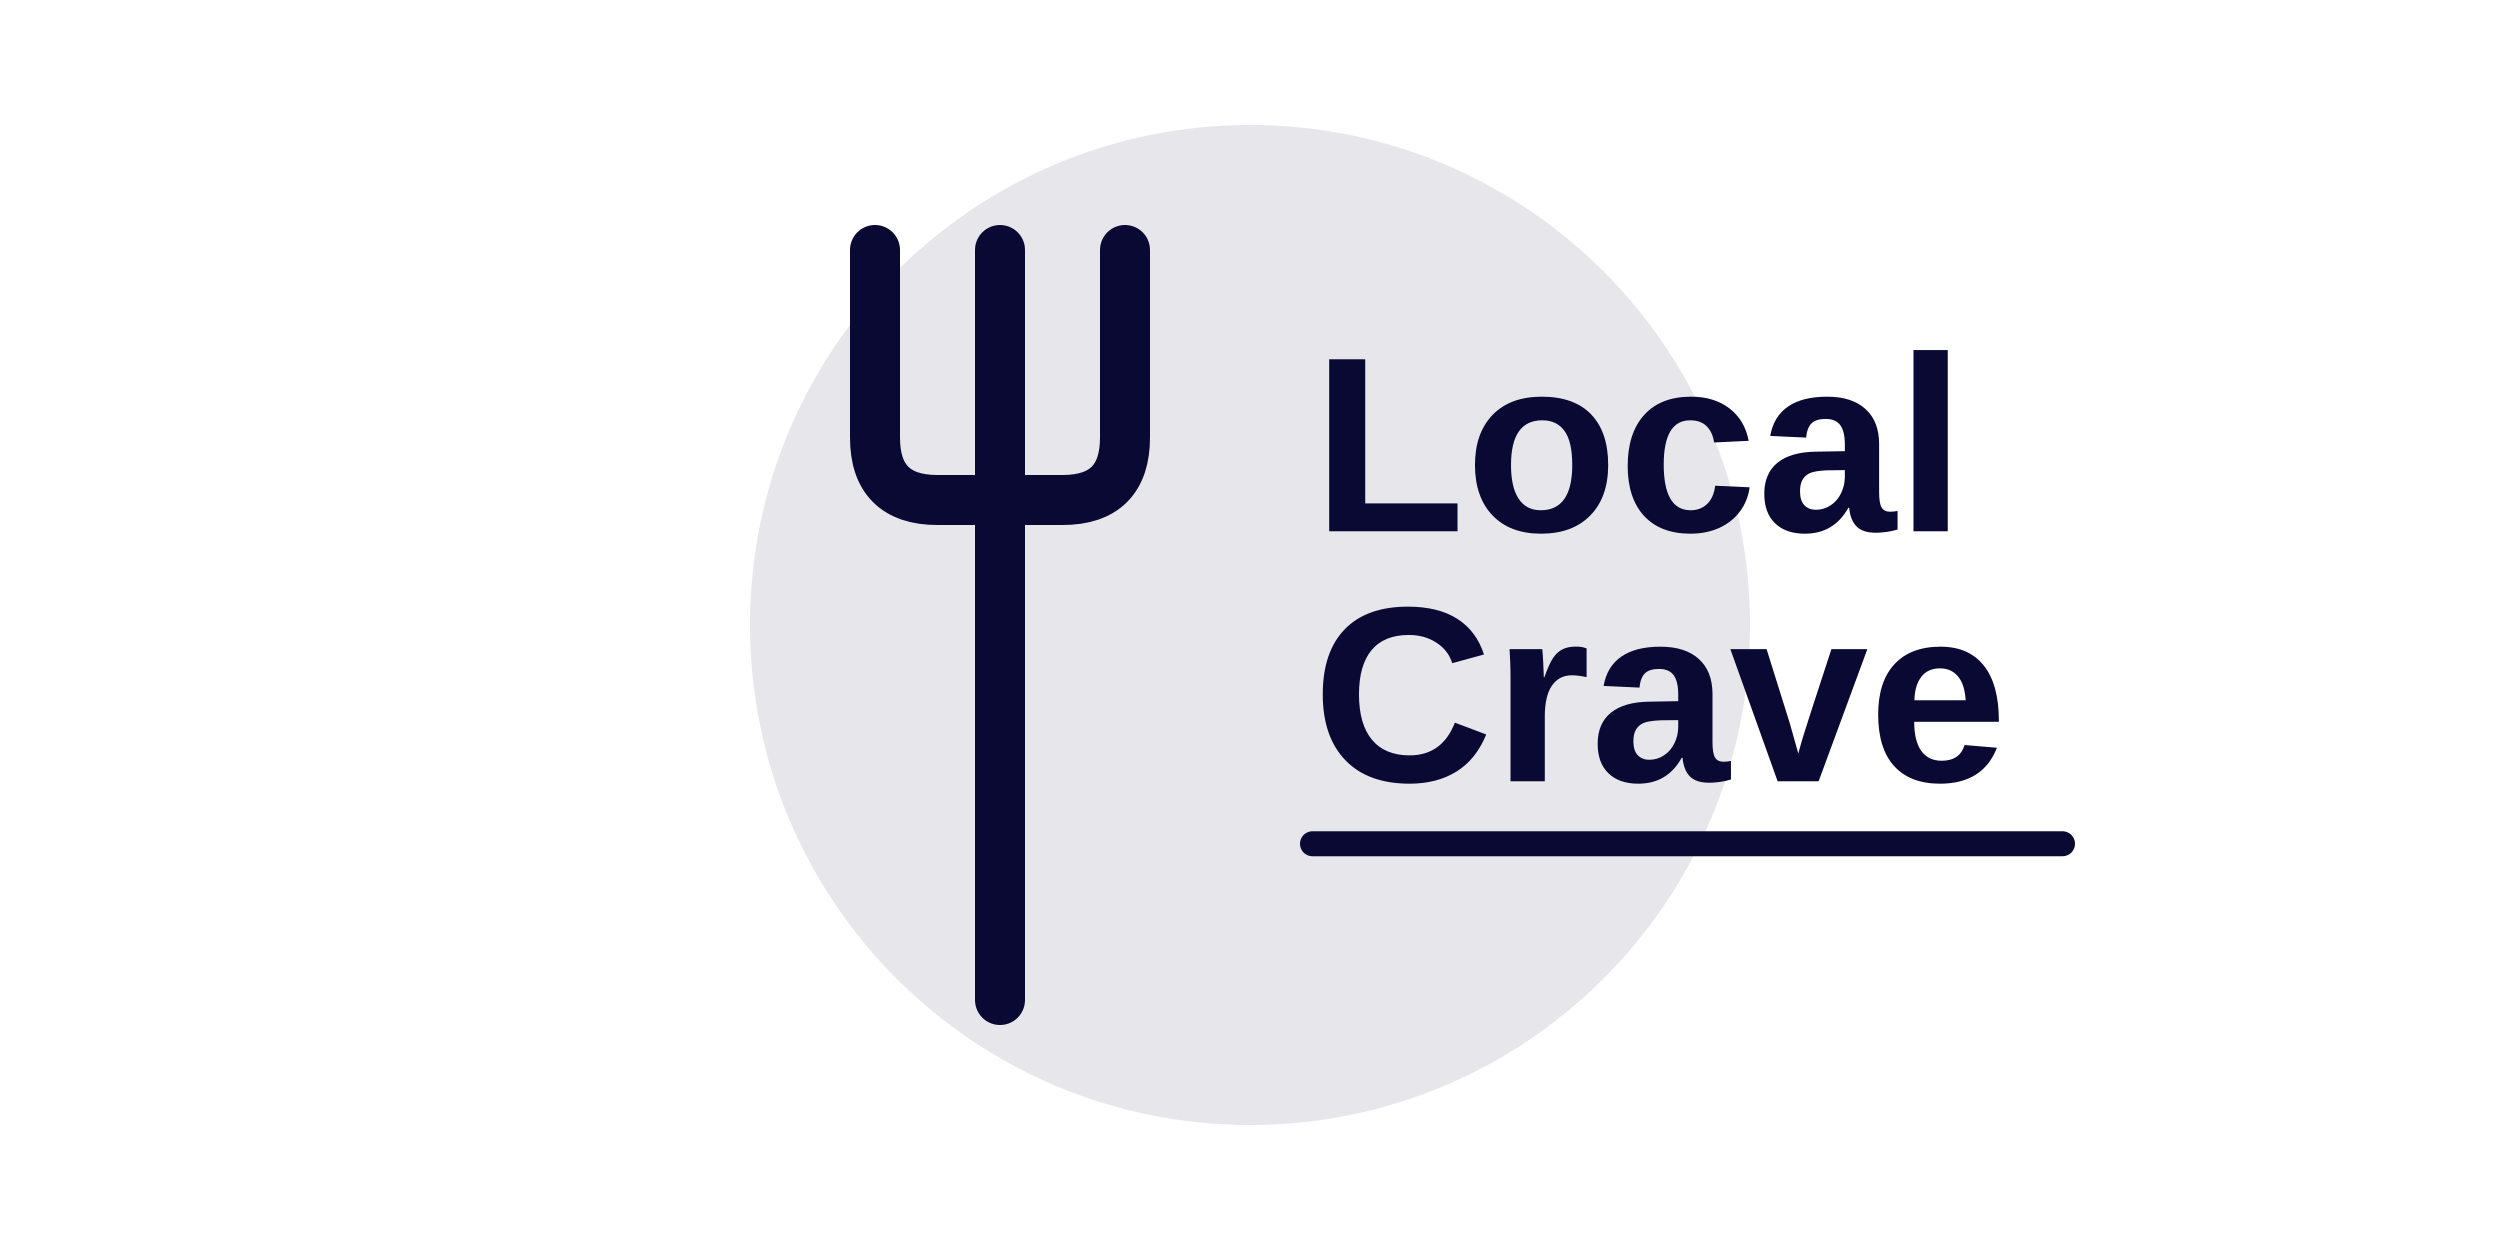
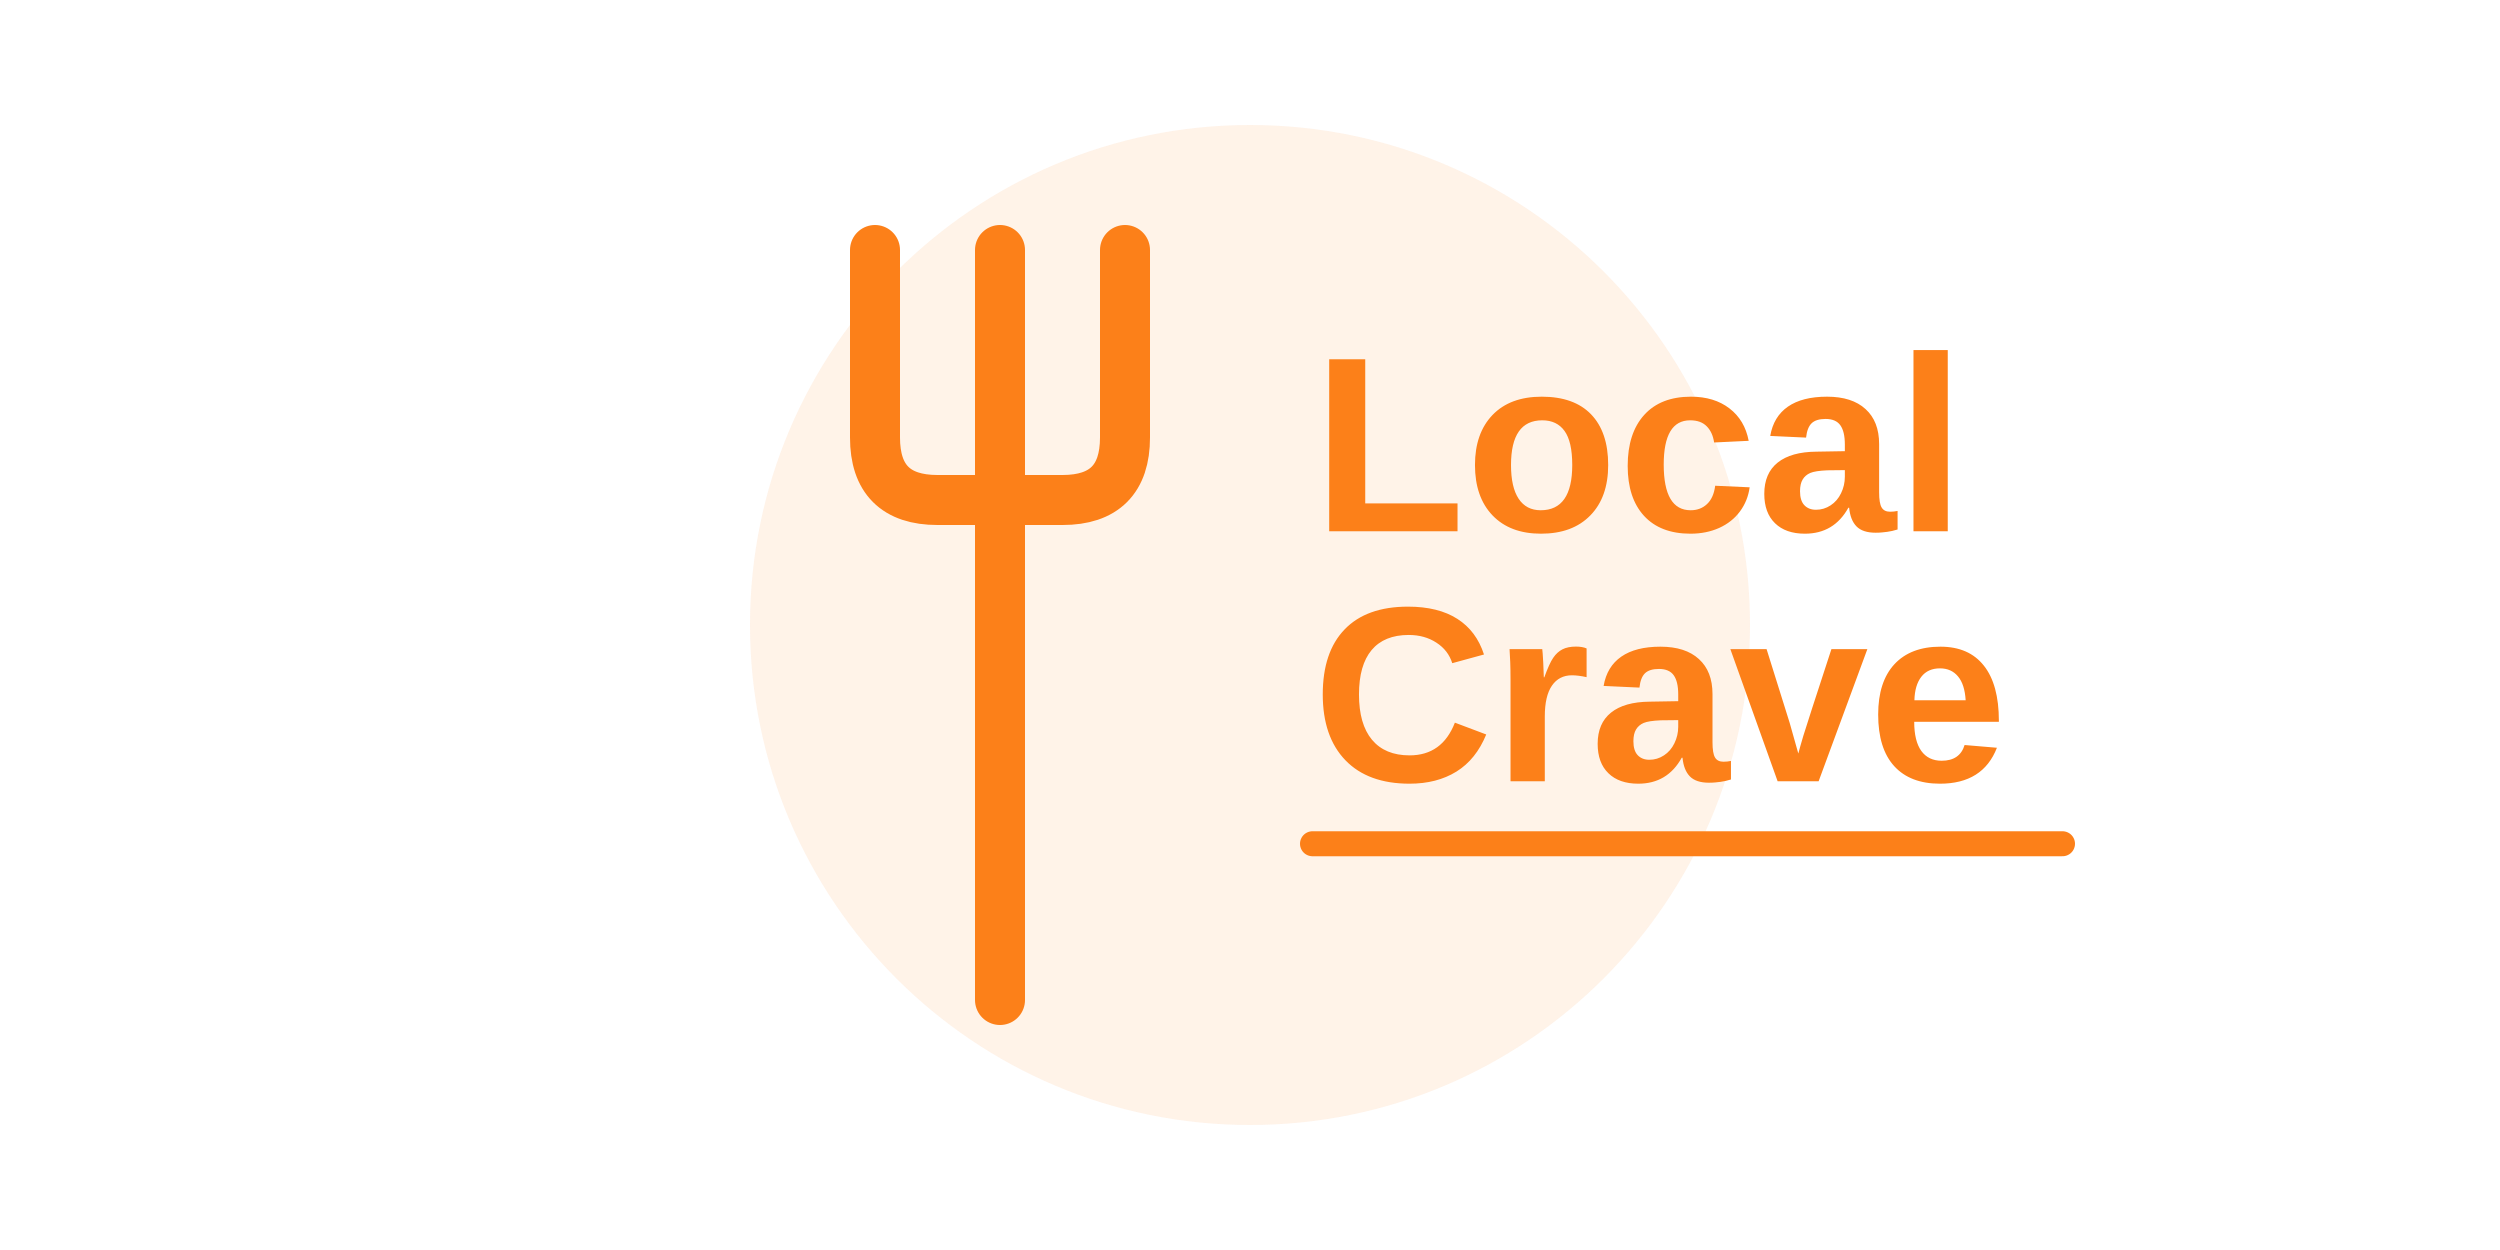
<svg xmlns="http://www.w3.org/2000/svg" viewBox="0 0 400 200">
-   <circle cx="200" cy="100" r="80" fill="#090933" opacity="0.1" />
-   <path d="M160 40 L160 100 M140 40 L140 70 Q140 80 150 80 L160 80 M180 40 L180 70 Q180 80 170 80 L160 80 M160 100 L160 160" stroke="#090933" stroke-width="8" stroke-linecap="round" fill="none" />
-   <text x="210" y="85" font-family="Arial" font-size="40" font-weight="bold" fill="#090933">Local</text>
-   <text x="210" y="125" font-family="Arial" font-size="40" font-weight="bold" fill="#090933">Crave</text>
-   <path d="M210 135 Q300 135 330 135" stroke="#090933" stroke-width="4" stroke-linecap="round" fill="none" />
+   <circle cx="200" cy="100" r="80" fill="#FC8019" opacity="0.1" />
+   <path d="M160 40 L160 100 M140 40 L140 70 Q140 80 150 80 L160 80 M180 40 L180 70 Q180 80 170 80 L160 80 M160 100 L160 160" stroke="#FC8019" stroke-width="8" stroke-linecap="round" fill="none" />
+   <text x="210" y="85" font-family="Arial" font-size="40" font-weight="bold" fill="#FC8019">Local</text>
+   <text x="210" y="125" font-family="Arial" font-size="40" font-weight="bold" fill="#FC8019">Crave</text>
+   <path d="M210 135 Q300 135 330 135" stroke="#FC8019" stroke-width="4" stroke-linecap="round" fill="none" />
</svg>
